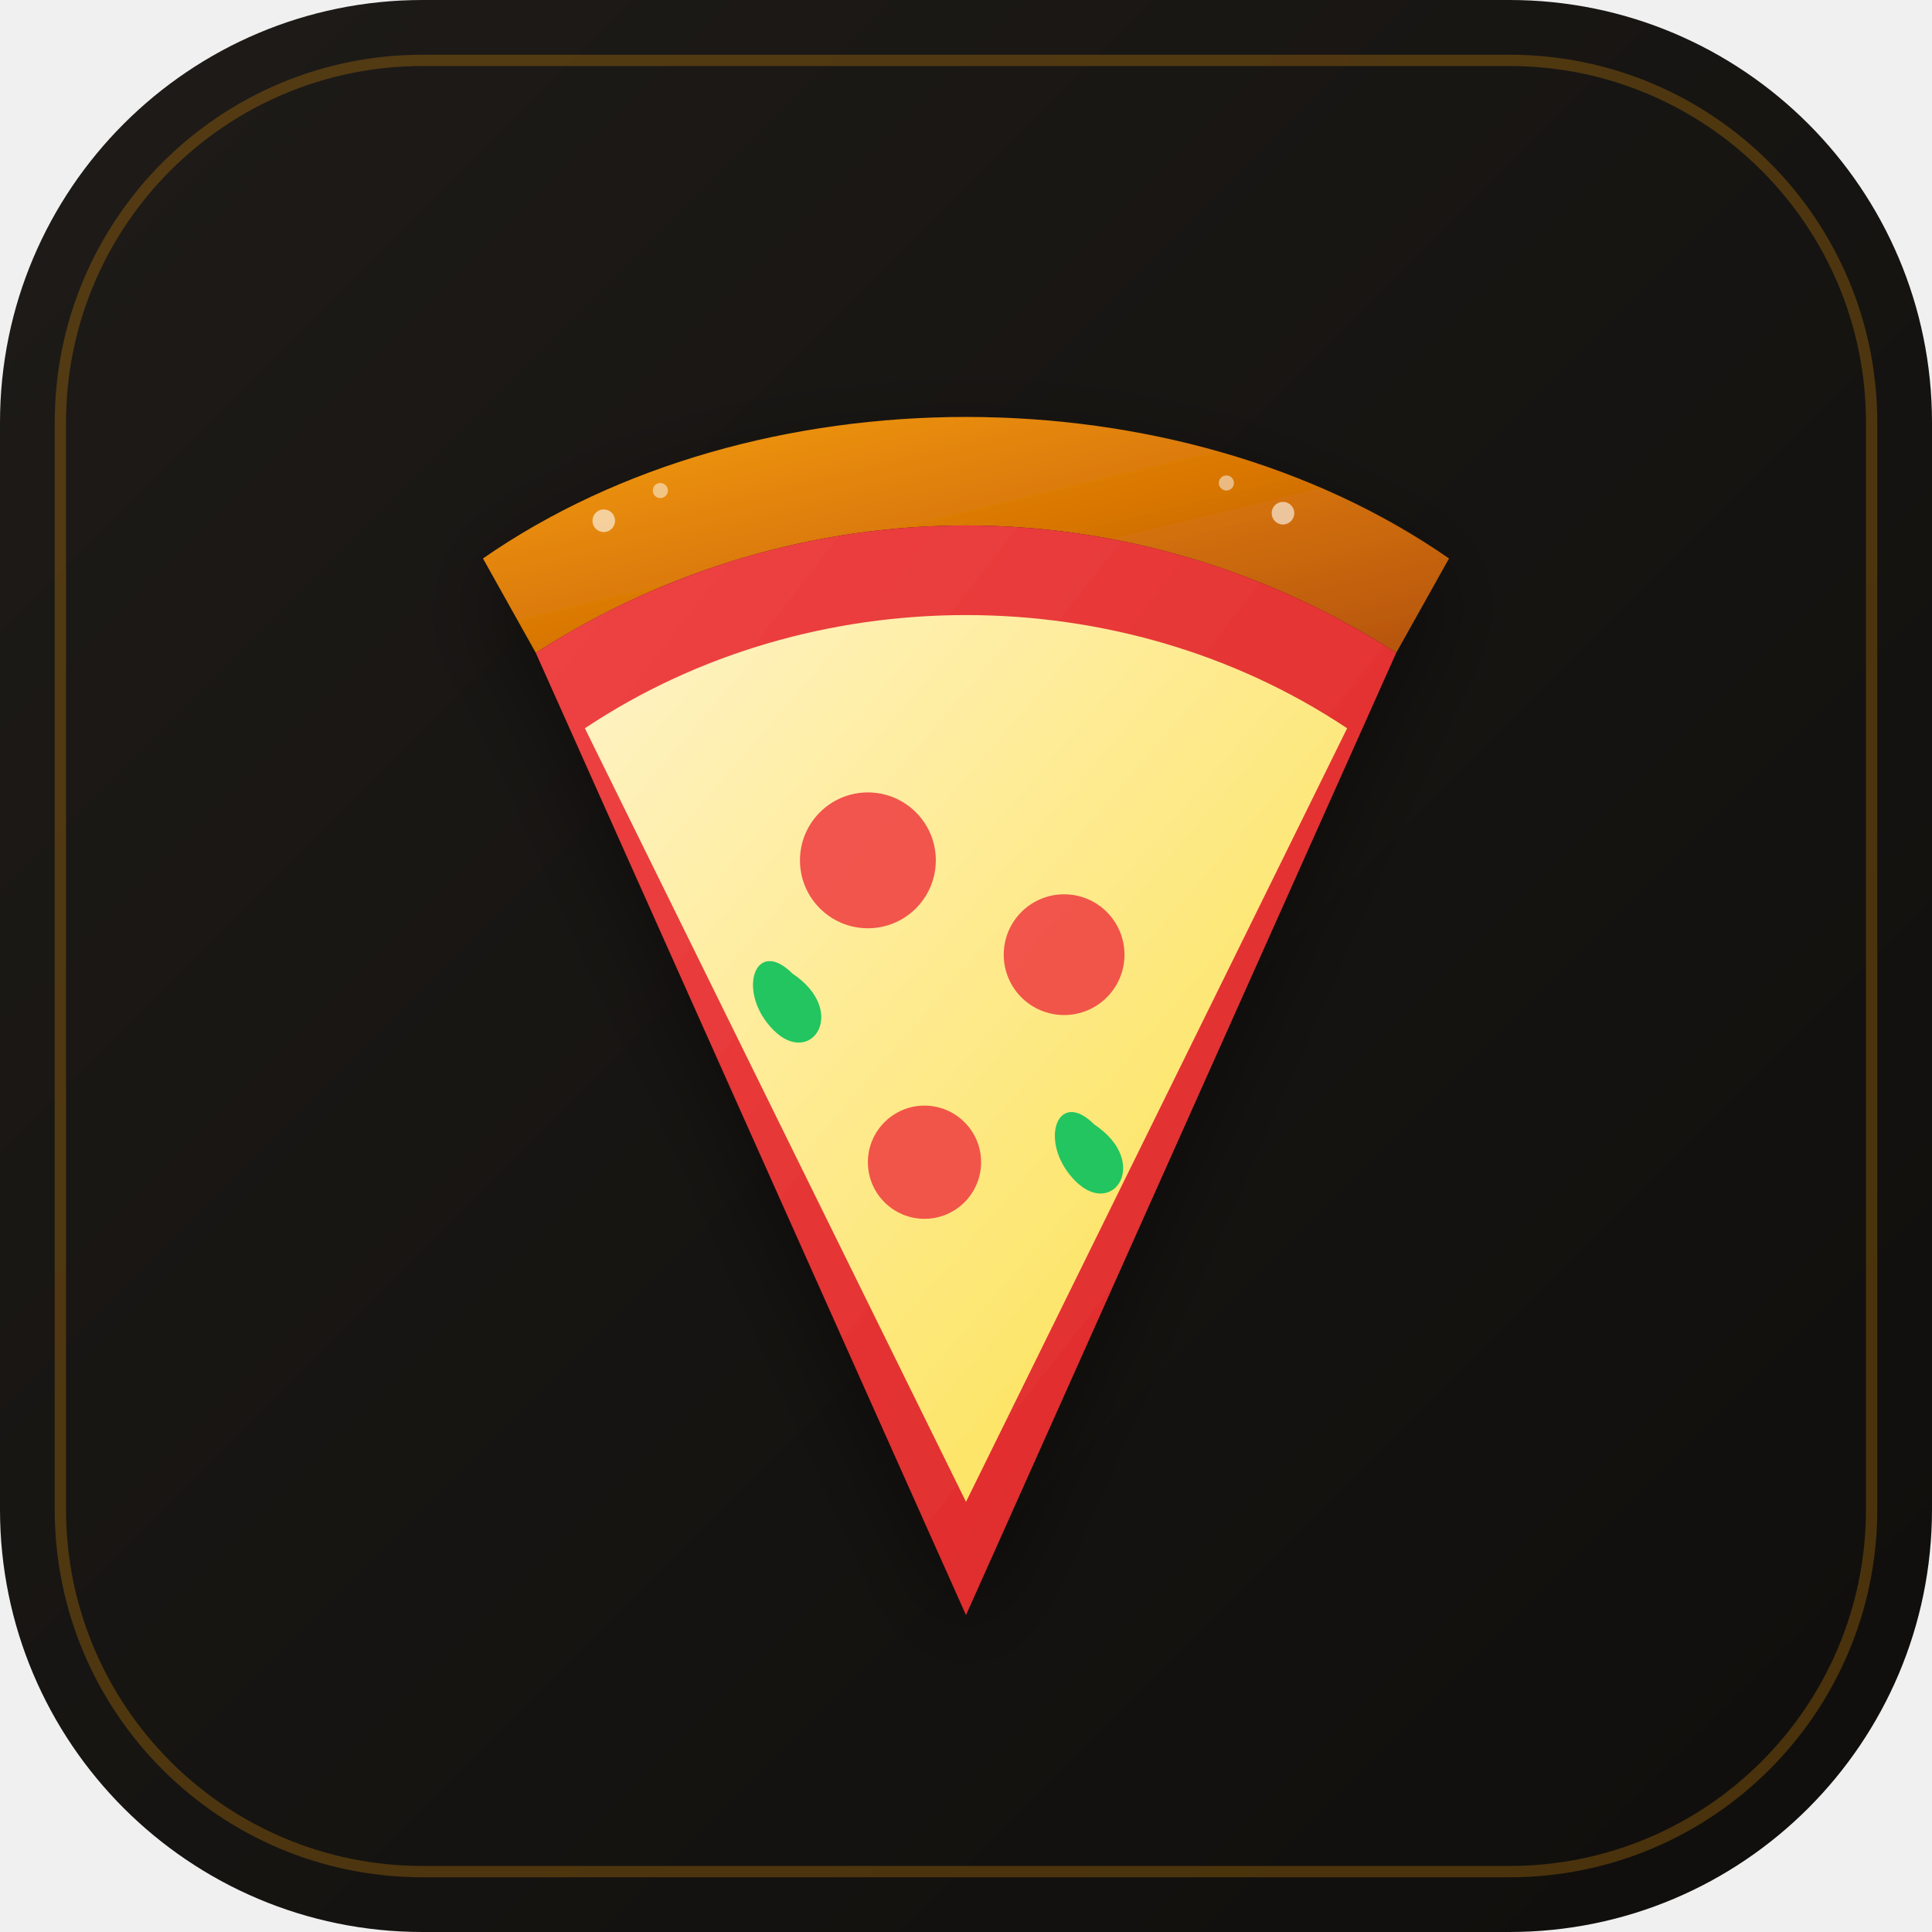
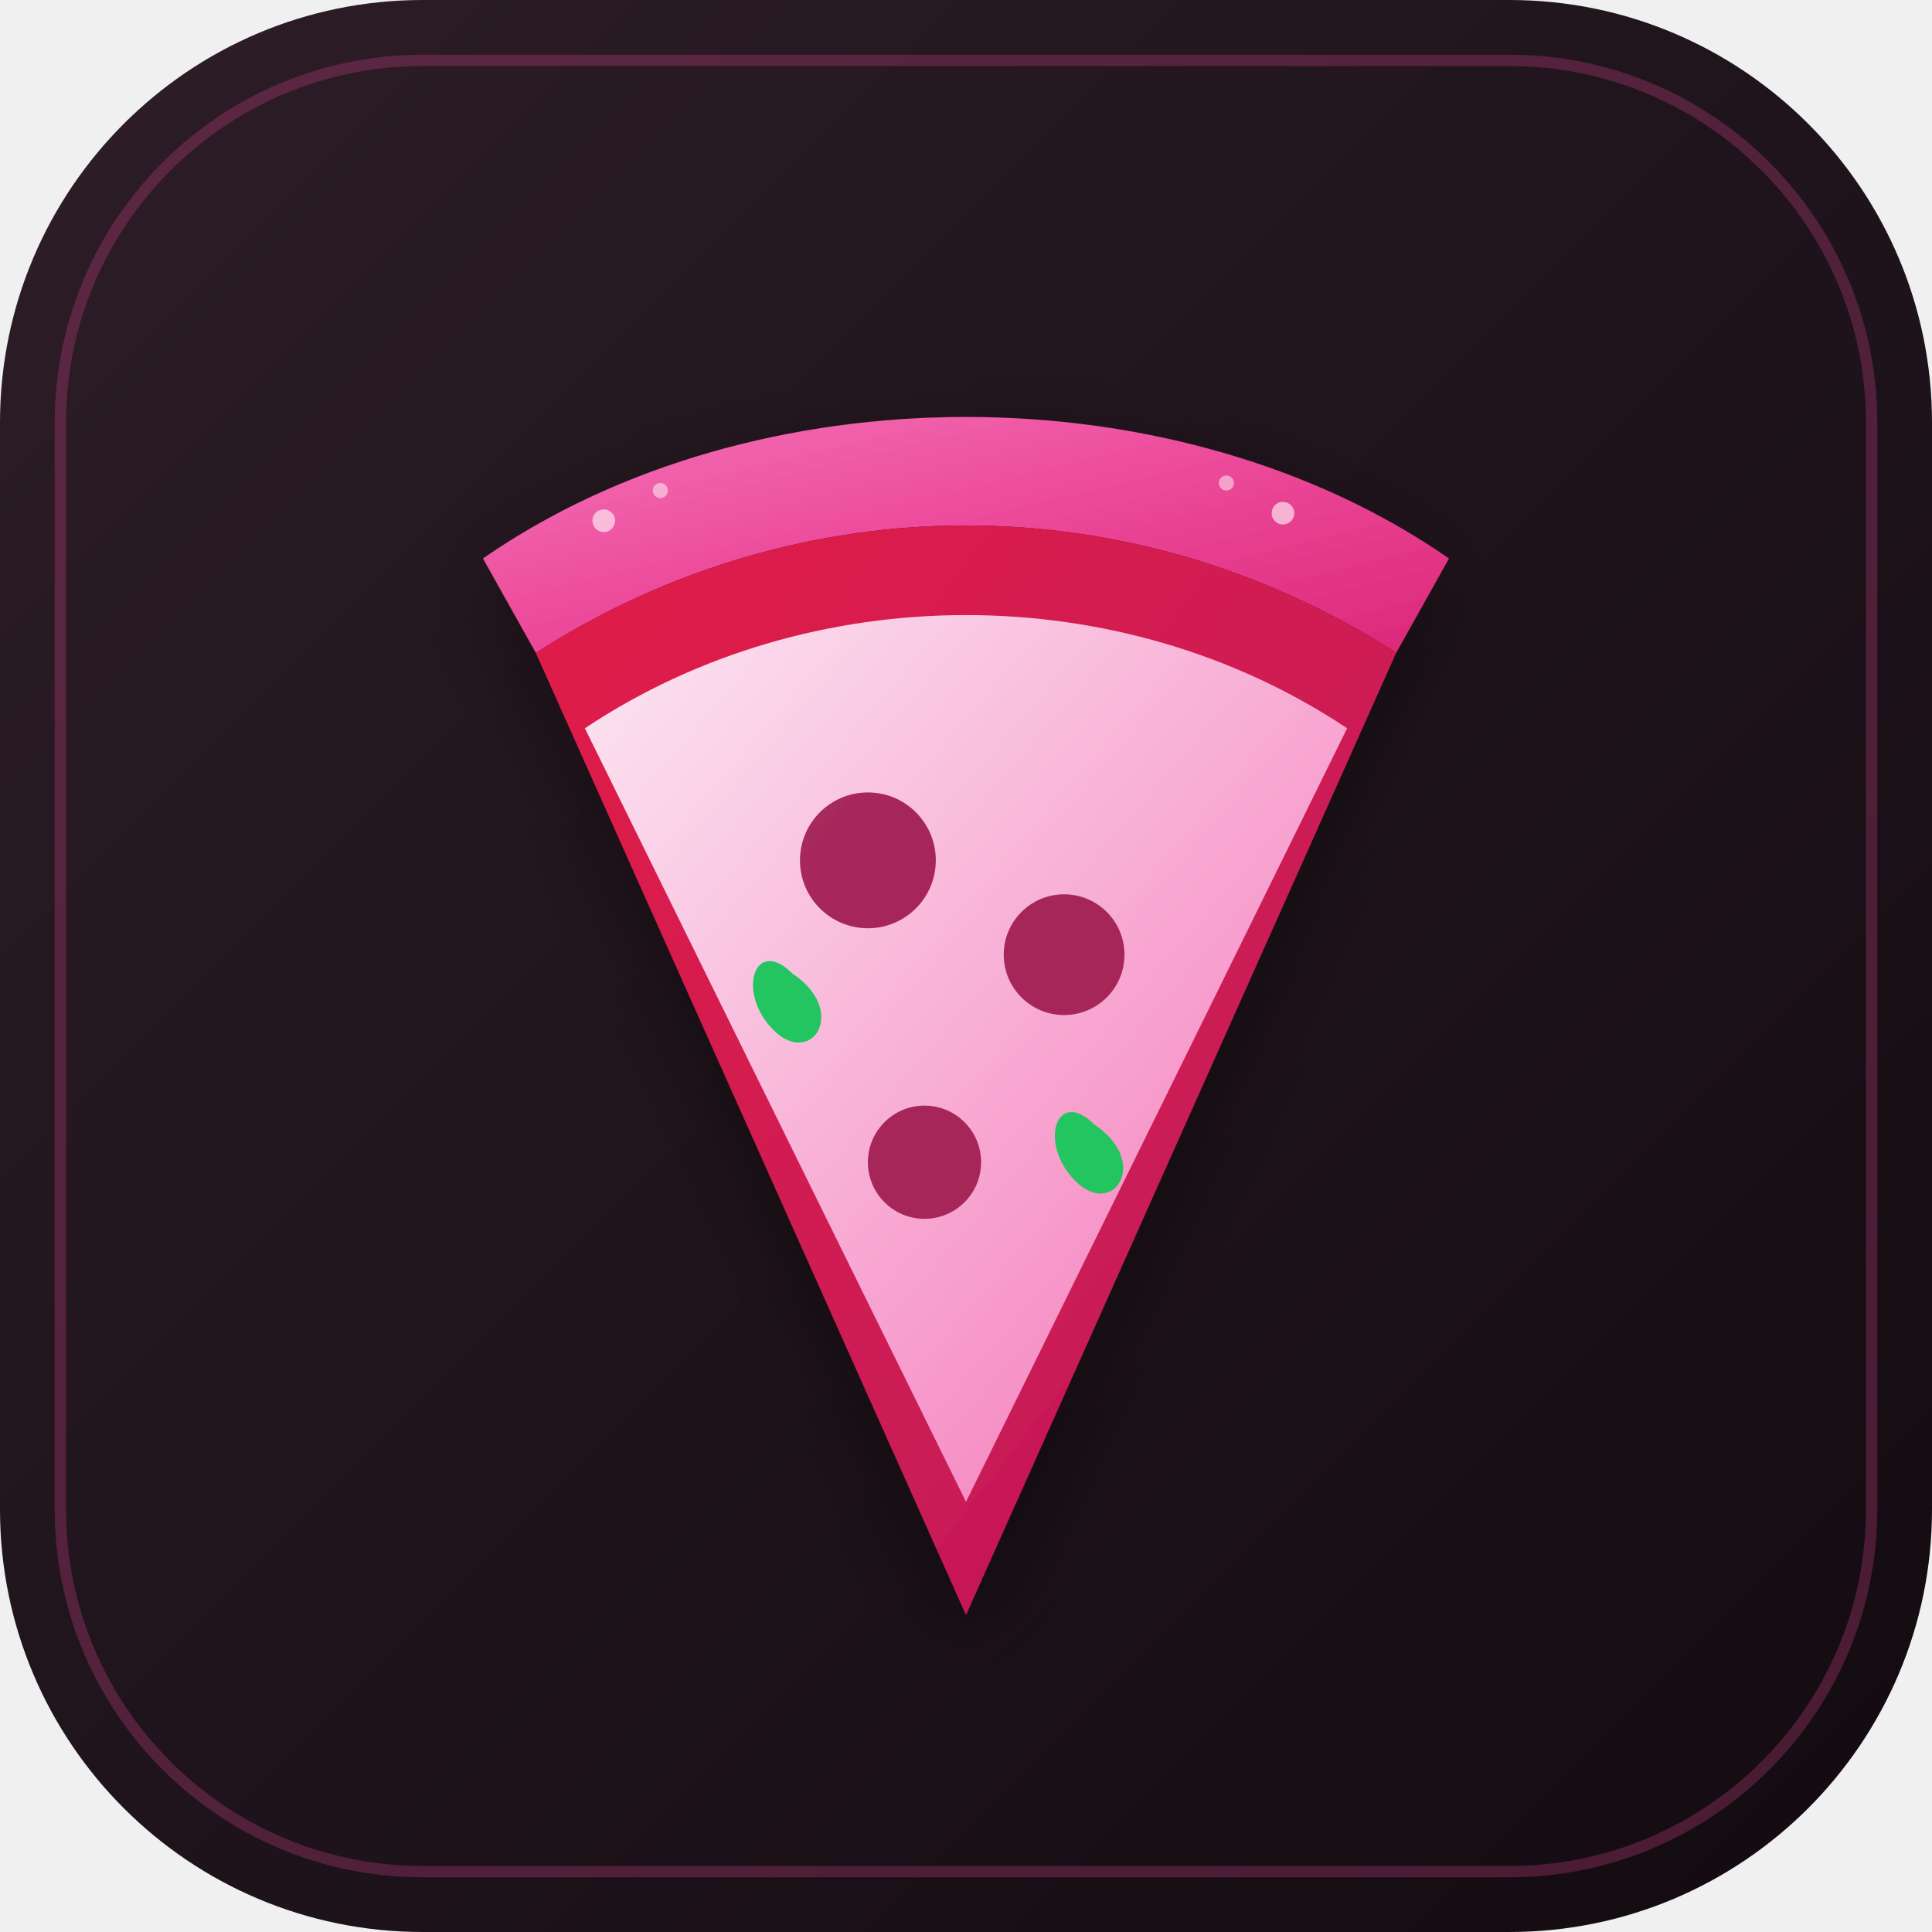
<svg xmlns="http://www.w3.org/2000/svg" viewBox="0 0 512 512" width="100%" height="100%" role="img" aria-label="Pizza Calculator Icon">
  <defs>
    <linearGradient id="bgGrad" x1="0%" y1="0%" x2="100%" y2="100%">
-       <stop offset="0%" stop-color="#1e1b18" />
-       <stop offset="100%" stop-color="#0f0e0c" />
+       <stop offset="0%" stop-color="#2d1d27" />
+       <stop offset="100%" stop-color="#120b10" />
    </linearGradient>
    <linearGradient id="crustGrad" x1="0%" y1="0%" x2="100%" y2="100%">
-       <stop offset="0%" stop-color="#f59e0b" />
-       <stop offset="50%" stop-color="#d97706" />
-       <stop offset="100%" stop-color="#b45309" />
+       <stop offset="0%" stop-color="#f472b6" />
+       <stop offset="50%" stop-color="#ec4899" />
+       <stop offset="100%" stop-color="#db2777" />
    </linearGradient>
    <linearGradient id="cheeseGrad" x1="0%" y1="0%" x2="100%" y2="100%">
-       <stop offset="0%" stop-color="#fef3c7" />
-       <stop offset="100%" stop-color="#fde047" />
+       <stop offset="0%" stop-color="#fce7f3" />
+       <stop offset="100%" stop-color="#f472b6" />
    </linearGradient>
    <linearGradient id="sauceGrad" x1="0%" y1="0%" x2="100%" y2="100%">
-       <stop offset="0%" stop-color="#ef4444" />
-       <stop offset="100%" stop-color="#dc2626" />
+       <stop offset="0%" stop-color="#e11d48" />
+       <stop offset="100%" stop-color="#be185d" />
    </linearGradient>
    <filter id="shadow" x="-10%" y="-10%" width="120%" height="120%">
      <feDropShadow dx="0" dy="8" stdDeviation="12" flood-color="#000" flood-opacity="0.4" />
    </filter>
  </defs>
  <rect width="512" height="512" rx="112" fill="url(#bgGrad)" />
-   <rect x="16" y="16" width="480" height="480" rx="96" fill="none" stroke="#f59e0b" stroke-width="3" stroke-opacity="0.25" />
+   <rect x="16" y="16" width="480" height="480" rx="96" fill="none" stroke="#ec4899" stroke-width="3" stroke-opacity="0.25" />
  <g filter="url(#shadow)" transform="translate(0, 8)">
    <path d="M 128,140 C 200,90 312,90 384,140 L 370,165 C 300,120 212,120 142,165 Z" fill="url(#crustGrad)" />
    <path d="M 142,165 C 212,120 300,120 370,165 L 256,420 Z" fill="url(#sauceGrad)" />
    <path d="M 155,185 C 215,145 297,145 357,185 L 256,390 Z" fill="url(#cheeseGrad)" />
-     <circle cx="230" cy="220" r="18" fill="#ef4444" opacity="0.9" />
-     <circle cx="282" cy="245" r="16" fill="#ef4444" opacity="0.9" />
-     <circle cx="245" cy="300" r="15" fill="#ef4444" opacity="0.9" />
+     <circle cx="230" cy="220" r="18" fill="#9d174d" opacity="0.9" />
+     <circle cx="282" cy="245" r="16" fill="#9d174d" opacity="0.9" />
+     <circle cx="245" cy="300" r="15" fill="#9d174d" opacity="0.9" />
    <path d="M 210,250 C 200,240 195,255 205,265 C 215,275 225,260 210,250 Z" fill="#22c55e" />
    <path d="M 290,290 C 280,280 275,295 285,305 C 295,315 305,300 290,290 Z" fill="#22c55e" />
    <circle cx="160" cy="130" r="3" fill="#ffffff" opacity="0.6" />
    <circle cx="175" cy="122" r="2" fill="#ffffff" opacity="0.5" />
    <circle cx="340" cy="128" r="3" fill="#ffffff" opacity="0.6" />
    <circle cx="325" cy="120" r="2" fill="#ffffff" opacity="0.5" />
  </g>
</svg>
